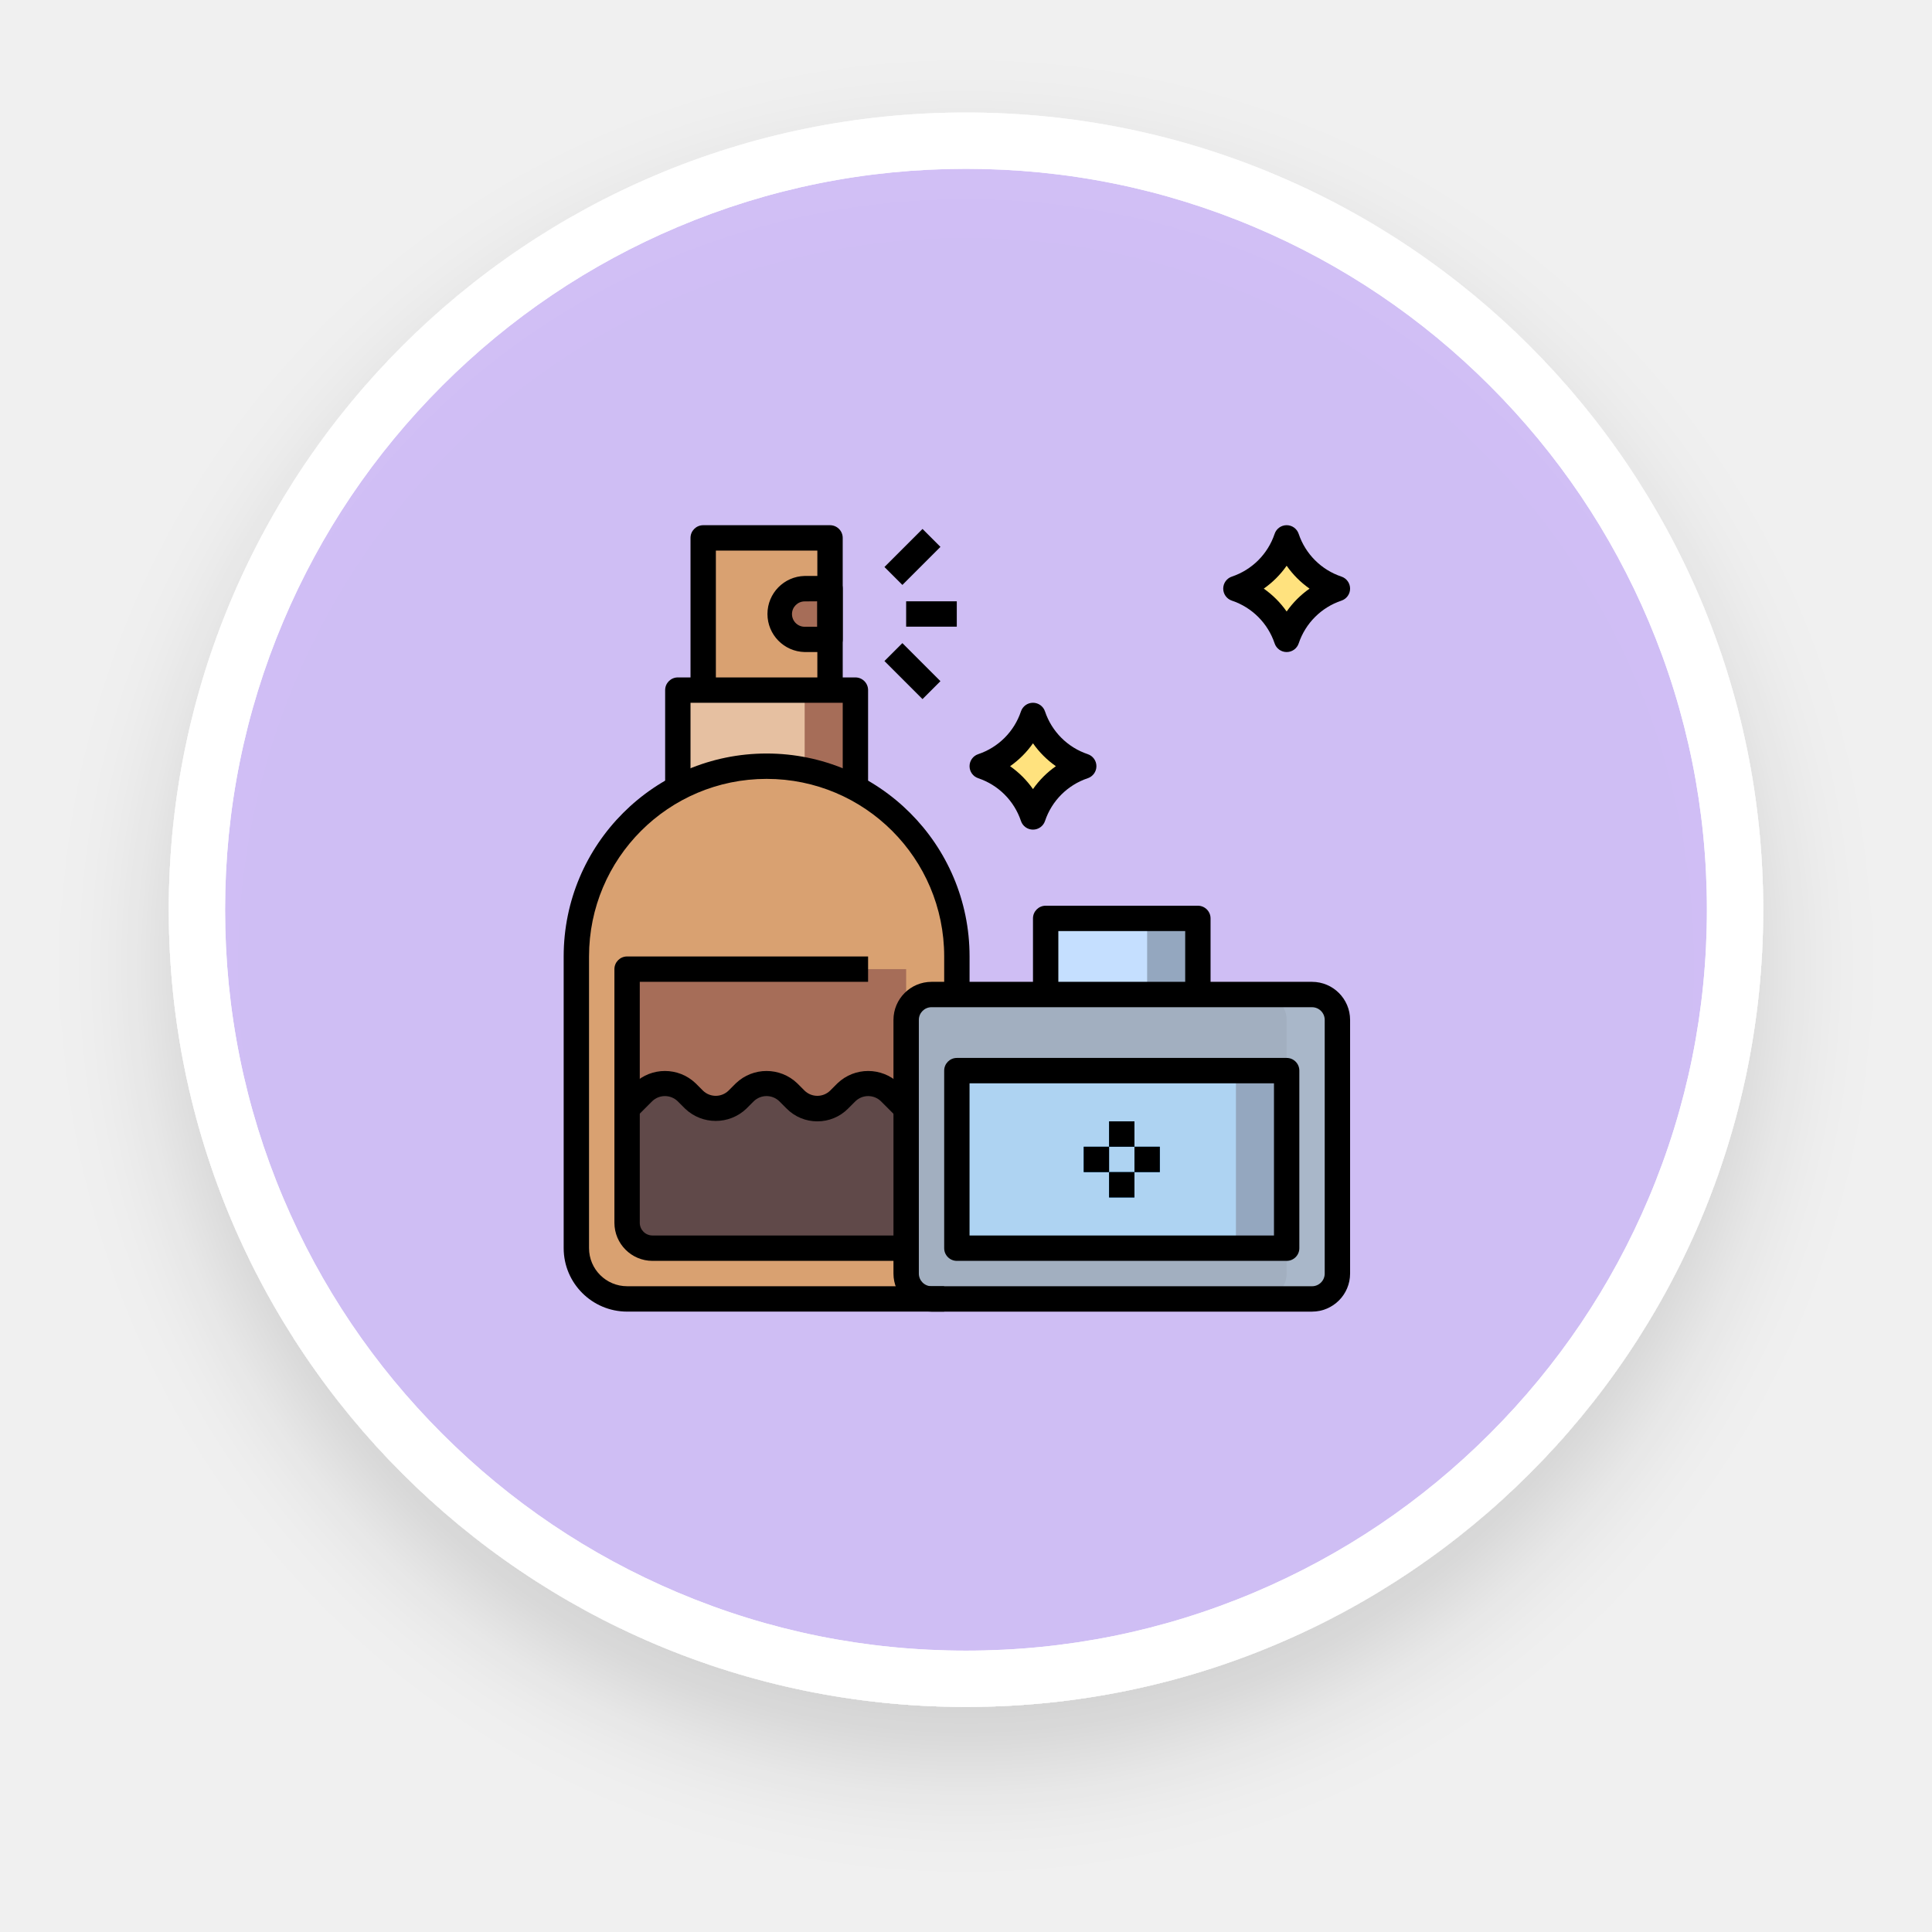
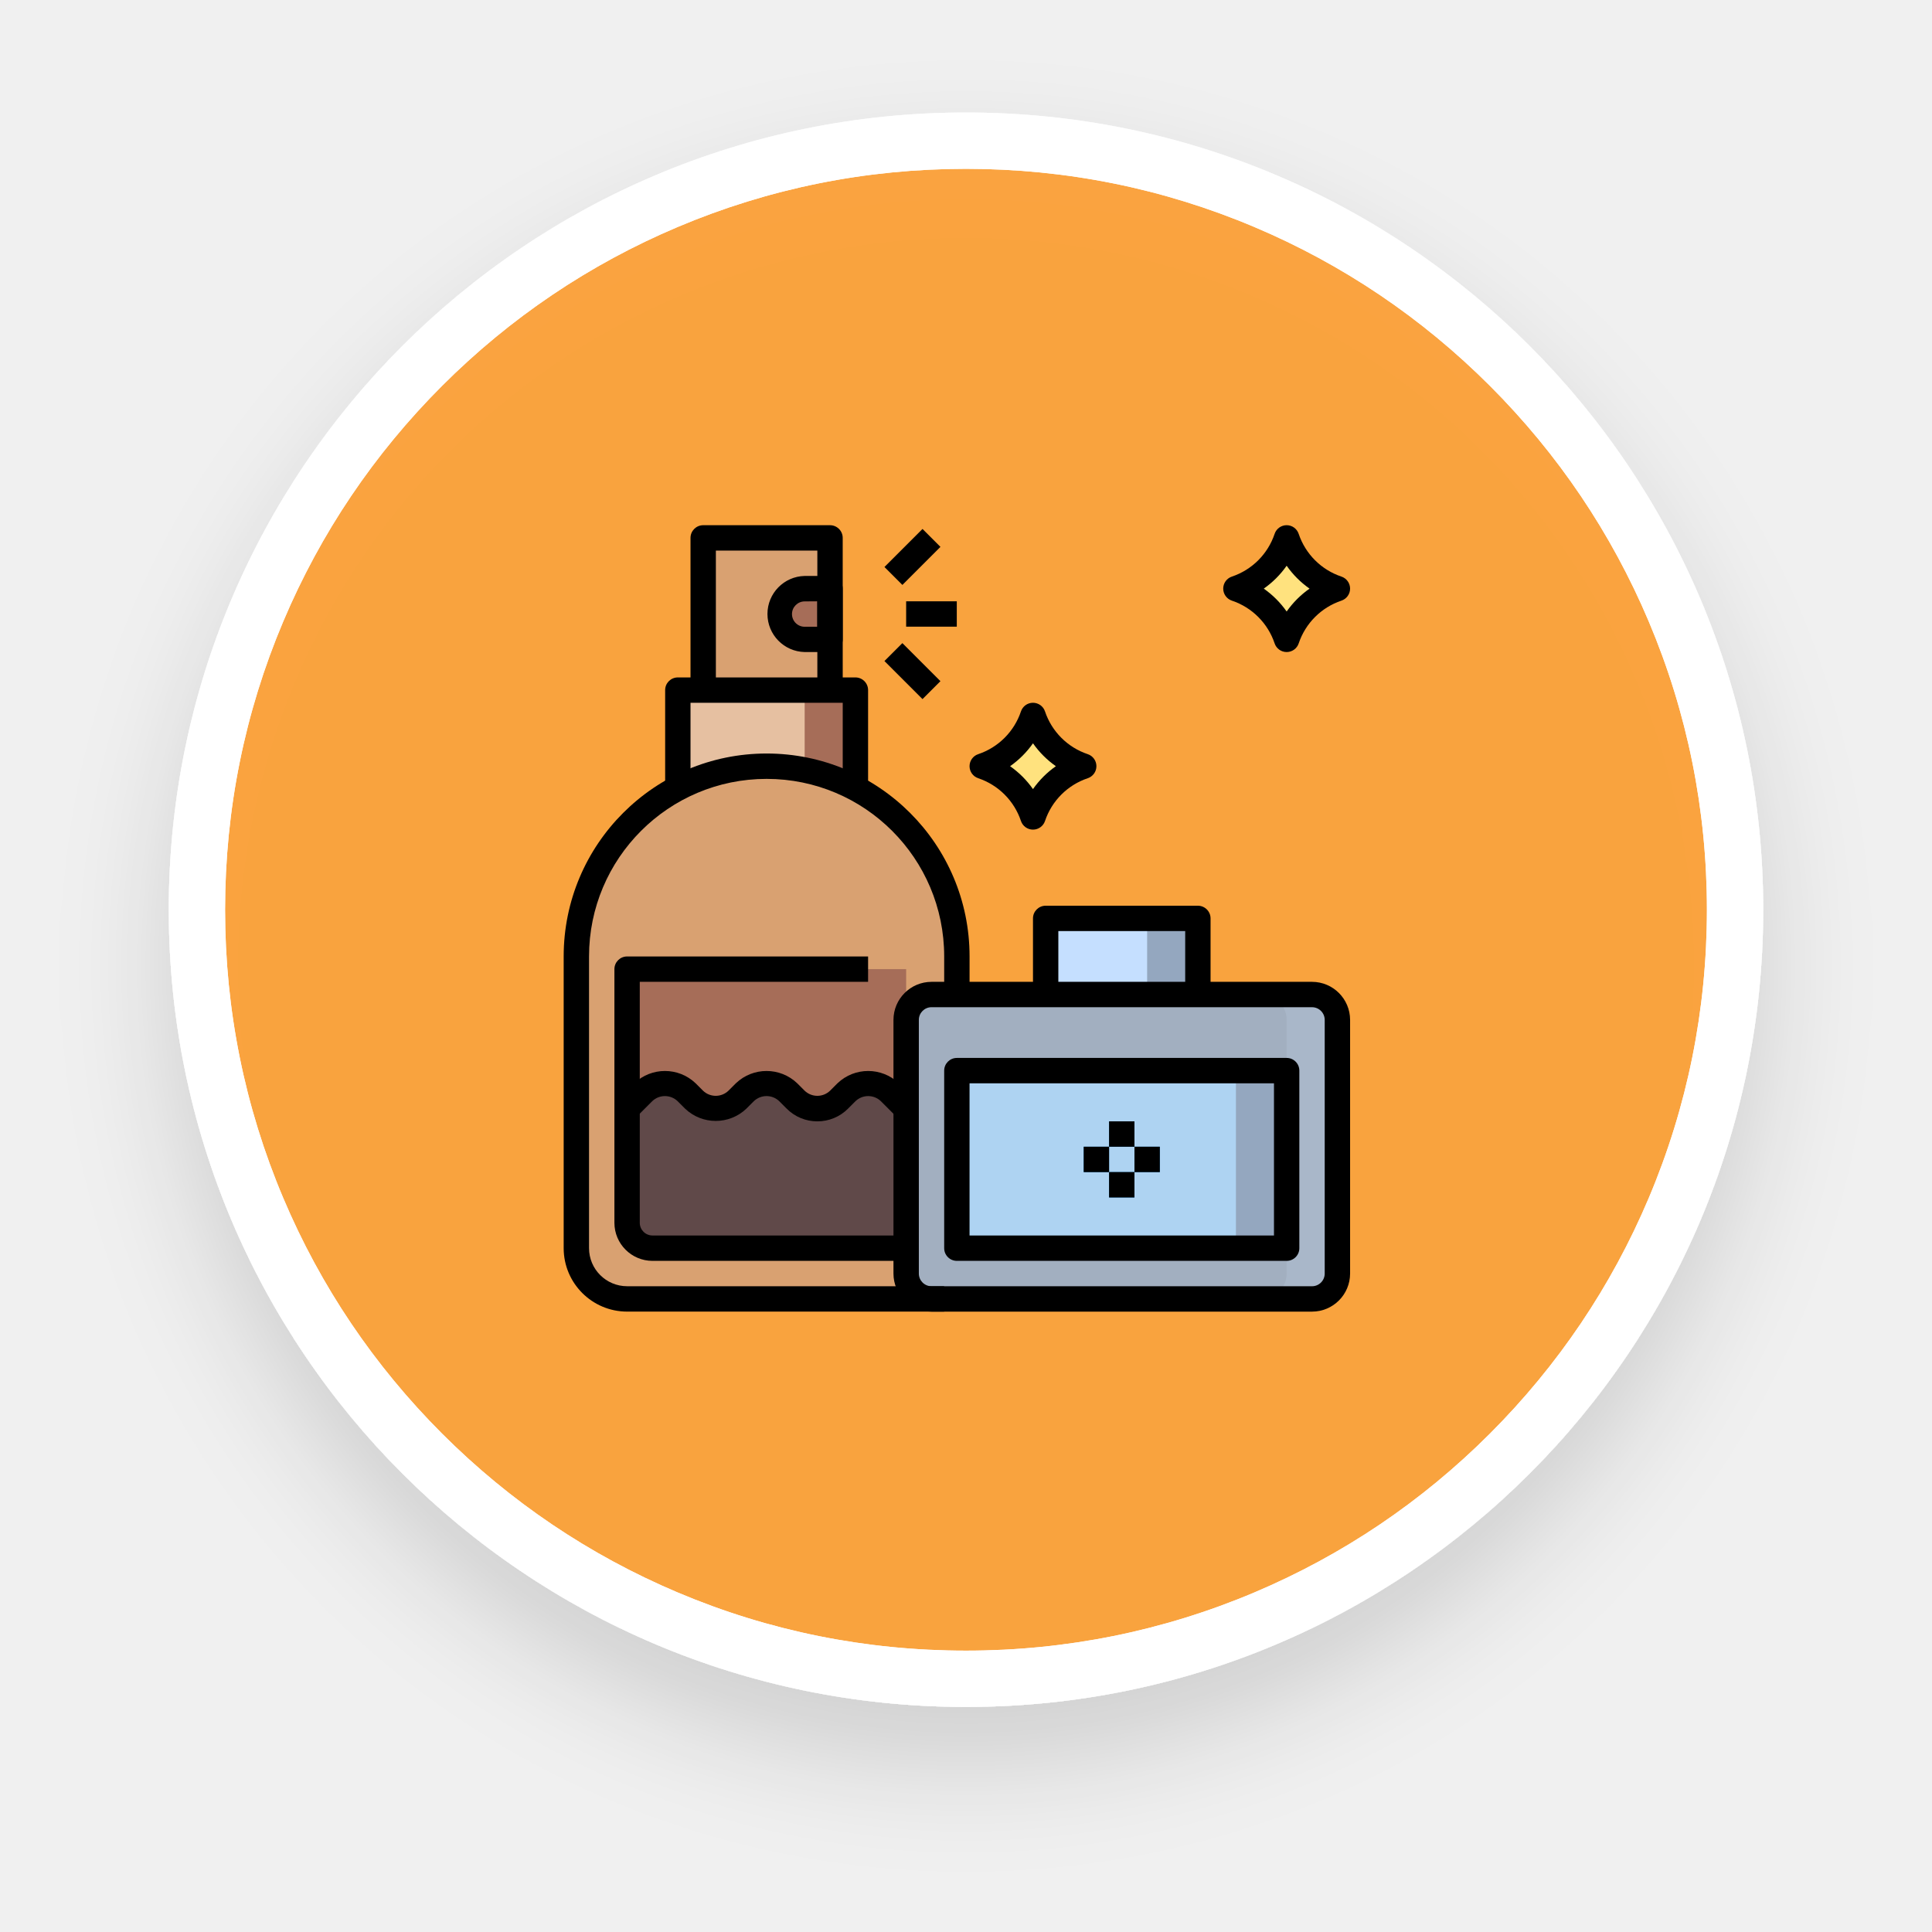
<svg xmlns="http://www.w3.org/2000/svg" width="103" height="103" viewBox="0 0 103 103">
  <defs>
    <filter id="Trazado_874925" x="0" y="0" width="103" height="103" filterUnits="userSpaceOnUse">
      <feOffset dy="3" input="SourceAlpha" />
      <feGaussianBlur stdDeviation="3" result="blur" />
      <feFlood flood-opacity="0.161" />
      <feComposite operator="in" in2="blur" />
      <feComposite in="SourceGraphic" />
    </filter>
  </defs>
  <g id="Grupo_1176824" data-name="Grupo 1176824" transform="translate(-799.5 -2511.157)">
    <g id="Grupo_1111316" data-name="Grupo 1111316" transform="translate(808.5 2517.157)">
      <g id="Grupo_1109835" data-name="Grupo 1109835" transform="translate(0 0)">
        <g id="Grupo_1107913" data-name="Grupo 1107913" transform="translate(0 0)">
          <g transform="matrix(1, 0, 0, 1, -9, -6)" filter="url(#Trazado_874925)">
-             <g id="Trazado_874925-2" data-name="Trazado 874925" transform="translate(9 6)" fill="#cdb9f8" opacity="0.859">
+             <g id="Trazado_874925-2" data-name="Trazado 874925" transform="translate(9 6)" fill="#fd9826" opacity="0.859">
              <path d="M 42.5 83.5 C 36.964 83.5 31.595 82.416 26.541 80.279 C 21.659 78.214 17.274 75.257 13.509 71.492 C 9.743 67.726 6.786 63.341 4.721 58.459 C 2.584 53.405 1.5 48.036 1.5 42.5 C 1.5 36.964 2.584 31.595 4.721 26.541 C 6.786 21.659 9.743 17.274 13.509 13.509 C 17.274 9.743 21.659 6.786 26.541 4.721 C 31.595 2.584 36.964 1.5 42.5 1.5 C 48.035 1.5 53.405 2.584 58.458 4.721 C 63.34 6.786 67.725 9.743 71.491 13.509 C 75.257 17.274 78.213 21.659 80.278 26.541 C 82.416 31.595 83.5 36.964 83.5 42.5 C 83.5 48.036 82.416 53.405 80.278 58.459 C 78.213 63.341 75.257 67.726 71.491 71.492 C 67.725 75.257 63.34 78.214 58.458 80.279 C 53.405 82.416 48.035 83.5 42.5 83.5 Z" stroke="none" />
              <path d="M 42.5 3 C 37.166 3 31.993 4.044 27.126 6.103 C 22.422 8.092 18.198 10.941 14.569 14.569 C 10.941 18.198 8.092 22.422 6.103 27.126 C 4.044 31.993 3 37.166 3 42.5 C 3 47.834 4.044 53.007 6.103 57.875 C 8.092 62.578 10.941 66.802 14.569 70.431 C 18.198 74.06 22.422 76.908 27.126 78.897 C 31.993 80.956 37.166 82 42.5 82 C 47.834 82 53.006 80.956 57.874 78.897 C 62.577 76.908 66.802 74.06 70.43 70.431 C 74.059 66.802 76.908 62.578 78.897 57.875 C 80.956 53.007 82 47.834 82 42.5 C 82 37.166 80.956 31.993 78.897 27.126 C 76.908 22.422 74.059 18.198 70.43 14.569 C 66.802 10.941 62.577 8.092 57.874 6.103 C 53.006 4.044 47.834 3 42.5 3 M 42.5 0 C 65.972 0 85 19.028 85 42.5 L 85 42.5 C 85 65.972 65.972 85 42.5 85 C 19.028 85 0 65.972 0 42.5 L 0 42.5 C 0 19.028 19.028 0 42.5 0 Z" stroke="none" fill="#fff" />
            </g>
          </g>
          <g id="Trazado_874923" data-name="Trazado 874923" transform="translate(0 0)" fill="none">
            <path d="M42.5,0A42.5,42.5,0,0,1,85,42.5h0a42.5,42.5,0,1,1-85,0H0A42.5,42.5,0,0,1,42.5,0Z" stroke="none" />
            <path d="M 42.5 3 C 37.166 3 31.993 4.044 27.126 6.103 C 22.422 8.092 18.198 10.941 14.569 14.569 C 10.941 18.198 8.092 22.422 6.103 27.126 C 4.044 31.993 3 37.166 3 42.5 C 3 47.834 4.044 53.007 6.103 57.875 C 8.092 62.578 10.941 66.802 14.569 70.431 C 18.198 74.06 22.422 76.908 27.126 78.897 C 31.993 80.956 37.166 82 42.5 82 C 47.834 82 53.006 80.956 57.874 78.897 C 62.577 76.908 66.802 74.06 70.43 70.431 C 74.059 66.802 76.908 62.578 78.897 57.875 C 80.956 53.007 82 47.834 82 42.5 C 82 37.166 80.956 31.993 78.897 27.126 C 76.908 22.422 74.059 18.198 70.43 14.569 C 66.802 10.941 62.577 8.092 57.874 6.103 C 53.006 4.044 47.834 3 42.5 3 M 42.5 0 C 65.972 0 85 19.028 85 42.5 L 85 42.5 C 85 65.972 65.972 85 42.5 85 C 19.028 85 0 65.972 0 42.5 L 0 42.5 C 0 19.028 19.028 0 42.5 0 Z" stroke="none" fill="#fff" />
          </g>
        </g>
      </g>
    </g>
    <g id="Grupo_59803" data-name="Grupo 59803" transform="translate(347.551 -4306.843)">
      <g id="perfume-bottle" transform="translate(481 6845)">
        <path id="Trazado_113475" data-name="Trazado 113475" d="M34,18.7A4.277,4.277,0,0,0,36.7,16a4.277,4.277,0,0,0,2.7,2.7,4.277,4.277,0,0,0-2.7,2.7A4.277,4.277,0,0,0,34,18.7Z" transform="translate(-10.685 -4.857)" fill="#ffe27e" />
        <path id="Trazado_113476" data-name="Trazado 113476" d="M54,4.7A4.277,4.277,0,0,0,56.7,2a4.277,4.277,0,0,0,2.7,2.7,4.277,4.277,0,0,0-2.7,2.7A4.277,4.277,0,0,0,54,4.7Z" transform="translate(-17.161 -0.324)" fill="#ffe27e" />
        <path id="Trazado_113477" data-name="Trazado 113477" d="M10,14h9.467v5.41H10Z" transform="translate(-2.914 -4.209)" fill="#a66d58" />
        <path id="Trazado_113478" data-name="Trazado 113478" d="M10,14h6.762v5.41H10Z" transform="translate(-2.914 -4.209)" fill="#e6c0a1" />
        <path id="Trazado_113479" data-name="Trazado 113479" d="M12,2h6.762v8.115H12Z" transform="translate(-3.562 -0.324)" fill="#d9a171" />
        <path id="Trazado_113480" data-name="Trazado 113480" d="M12,2h4.057v8.115H12Z" transform="translate(-3.562 -0.324)" fill="#d9a171" />
        <path id="Trazado_113481" data-name="Trazado 113481" d="M19.352,8.7H20.7V6H19.352a1.352,1.352,0,1,0,0,2.7Z" transform="translate(-5.504 -1.619)" fill="#a66d58" />
        <path id="Trazado_113482" data-name="Trazado 113482" d="M22.286,48.4H4.7A2.7,2.7,0,0,1,2,45.7V30.143a10.143,10.143,0,0,1,20.286,0Z" transform="translate(-0.324 -6.152)" fill="#d9a171" />
        <path id="Trazado_113483" data-name="Trazado 113483" d="M20.877,36V50.877H7.352A1.352,1.352,0,0,1,6,49.524V36" transform="translate(-1.619 -11.333)" fill="#a66d58" />
        <path id="Trazado_113484" data-name="Trazado 113484" d="M6,46.352l.874-.874a1.633,1.633,0,0,1,2.309,0l.4.4a1.633,1.633,0,0,0,2.309,0l.4-.4a1.633,1.633,0,0,1,2.309,0l.4.4a1.633,1.633,0,0,0,2.309,0l.4-.4a1.633,1.633,0,0,1,2.309,0l.874.874V53.79H7.352A1.352,1.352,0,0,1,6,52.438Z" transform="translate(-1.619 -14.247)" fill="#604949" />
        <path id="Trazado_113485" data-name="Trazado 113485" d="M39,32h8.115v4.057H39Z" transform="translate(-12.304 -10.037)" fill="#94a7bf" />
        <path id="Trazado_113486" data-name="Trazado 113486" d="M39,32h5.41v4.057H39Z" transform="translate(-12.304 -10.037)" fill="#c5dfff" />
        <path id="Trazado_113487" data-name="Trazado 113487" d="M49.639,54.229H29.352A1.352,1.352,0,0,1,28,52.877V39.352A1.352,1.352,0,0,1,29.352,38H49.639a1.352,1.352,0,0,1,1.352,1.352V52.877A1.352,1.352,0,0,1,49.639,54.229Z" transform="translate(-8.742 -11.98)" fill="#a9b7c9" />
        <path id="Trazado_113488" data-name="Trazado 113488" d="M48.286,52.877V39.352A1.352,1.352,0,0,0,46.934,38H29.352A1.352,1.352,0,0,0,28,39.352V52.877a1.352,1.352,0,0,0,1.352,1.352H46.934a1.352,1.352,0,0,0,1.352-1.352Z" transform="translate(-8.742 -11.98)" fill="#a2afc0" />
        <path id="Trazado_113489" data-name="Trazado 113489" d="M32,44H49.582v9.467H32Z" transform="translate(-10.037 -13.923)" fill="#94a7bf" />
        <path id="Trazado_113490" data-name="Trazado 113490" d="M32,44H46.877v9.467H32Z" transform="translate(-10.037 -13.923)" fill="#aed3f2" />
        <g id="Grupo_59802" data-name="Grupo 59802" transform="translate(28.725 32.782)">
          <path id="Trazado_113491" data-name="Trazado 113491" d="M44,48h1.352v1.352H44Z" transform="translate(-42.648 -48)" fill="#0071bc" />
          <path id="Trazado_113492" data-name="Trazado 113492" d="M44,52h1.352v1.352H44Z" transform="translate(-42.648 -49.295)" fill="#0071bc" />
          <path id="Trazado_113493" data-name="Trazado 113493" d="M42,50h1.352v1.352H42Z" transform="translate(-42 -48.648)" fill="#0071bc" />
          <path id="Trazado_113494" data-name="Trazado 113494" d="M46,50h1.352v1.352H46Z" transform="translate(-43.295 -48.648)" fill="#0071bc" />
        </g>
        <path id="Trazado_113495" data-name="Trazado 113495" d="M21.286,48.753H4.381A3.385,3.385,0,0,1,1,45.372V29.819a10.819,10.819,0,1,1,21.639,0v2.029H21.286V29.819a9.467,9.467,0,1,0-18.934,0V45.372A2.031,2.031,0,0,0,4.381,47.4h16.9Z" transform="translate(0 -5.828)" />
        <path id="Trazado_113496" data-name="Trazado 113496" d="M19.819,19.086H18.467V14.352H10.352v4.734H9v-5.41A.676.676,0,0,1,9.676,13h9.467a.676.676,0,0,1,.676.676Z" transform="translate(-2.59 -3.885)" />
        <path id="Trazado_113497" data-name="Trazado 113497" d="M19.115,9.791H17.762V2.352h-5.41V9.791H11V1.676A.676.676,0,0,1,11.676,1h6.762a.676.676,0,0,1,.676.676Z" transform="translate(-3.238)" />
        <path id="Trazado_113498" data-name="Trazado 113498" d="M20.553,51.229H7.029A2.031,2.031,0,0,1,5,49.2V35.676A.676.676,0,0,1,5.676,35H18.524v1.352H6.352V49.2a.677.677,0,0,0,.676.676H20.553Z" transform="translate(-1.295 -11.009)" />
        <path id="Trazado_113499" data-name="Trazado 113499" d="M15.914,46.716a2.293,2.293,0,0,1-1.633-.676l-.4-.4a.978.978,0,0,0-1.352,0l-.4.4a2.366,2.366,0,0,1-3.265,0l-.4-.4a.978.978,0,0,0-1.352,0l-.874.874-.956-.956.874-.874a2.366,2.366,0,0,1,3.265,0l.4.4a.978.978,0,0,0,1.352,0l.4-.4a2.366,2.366,0,0,1,3.265,0l.4.4a.978.978,0,0,0,1.352,0l.4-.4a2.366,2.366,0,0,1,3.265,0l.874.874-.956.956L19.3,45.64a.978.978,0,0,0-1.352,0l-.4.4a2.291,2.291,0,0,1-1.633.676Z" transform="translate(-1.39 -13.934)" />
        <path id="Trazado_113500" data-name="Trazado 113500" d="M20.381,9.057H19.029a2.029,2.029,0,0,1,0-4.057h1.352a.676.676,0,0,1,.676.676v2.7a.676.676,0,0,1-.676.681Zm-1.352-2.7a.676.676,0,1,0,0,1.352H19.7V6.352Z" transform="translate(-5.181 -1.295)" />
        <path id="Trazado_113501" data-name="Trazado 113501" d="M0,0H2.869V1.352H0Z" transform="translate(18.102 3.228) rotate(-45)" />
        <path id="Trazado_113502" data-name="Trazado 113502" d="M0,0H1.352V2.869H0Z" transform="translate(18.101 8.242) rotate(-45)" />
        <path id="Trazado_113503" data-name="Trazado 113503" d="M28,7h2.7V8.352H28Z" transform="translate(-8.742 -1.943)" />
        <path id="Trazado_113504" data-name="Trazado 113504" d="M49.315,54.582H29.029A2.031,2.031,0,0,1,27,52.553V39.029A2.031,2.031,0,0,1,29.029,37H49.315a2.031,2.031,0,0,1,2.029,2.029V52.553a2.031,2.031,0,0,1-2.029,2.029ZM29.029,38.352a.677.677,0,0,0-.676.676V52.553a.677.677,0,0,0,.676.676H49.315a.677.677,0,0,0,.676-.676V39.029a.677.677,0,0,0-.676-.676Z" transform="translate(-8.418 -11.656)" />
        <path id="Trazado_113505" data-name="Trazado 113505" d="M47.467,35.734H46.115V32.352H39.352v3.381H38V31.676A.676.676,0,0,1,38.676,31h8.115a.676.676,0,0,1,.676.676Z" transform="translate(-11.98 -9.714)" />
        <path id="Trazado_113506" data-name="Trazado 113506" d="M49.258,53.819H31.676A.676.676,0,0,1,31,53.143V43.676A.676.676,0,0,1,31.676,43H49.258a.676.676,0,0,1,.676.676v9.467a.676.676,0,0,1-.676.676ZM32.352,52.467h16.23V44.352H32.352Z" transform="translate(-9.714 -13.599)" />
        <path id="Trazado_113507" data-name="Trazado 113507" d="M44,48h1.352v1.352H44Z" transform="translate(-13.923 -15.218)" />
        <path id="Trazado_113508" data-name="Trazado 113508" d="M44,52h1.352v1.352H44Z" transform="translate(-13.923 -16.513)" />
        <path id="Trazado_113509" data-name="Trazado 113509" d="M42,50h1.352v1.352H42Z" transform="translate(-13.275 -15.865)" />
        <path id="Trazado_113510" data-name="Trazado 113510" d="M46,50h1.352v1.352H46Z" transform="translate(-14.57 -15.865)" />
        <path id="Trazado_113511" data-name="Trazado 113511" d="M56.381,7.762a.676.676,0,0,1-.642-.463,3.616,3.616,0,0,0-2.277-2.277.676.676,0,0,1,0-1.283,3.616,3.616,0,0,0,2.277-2.277.676.676,0,0,1,1.283,0A3.616,3.616,0,0,0,59.3,3.739a.676.676,0,0,1,0,1.283A3.616,3.616,0,0,0,57.023,7.3.676.676,0,0,1,56.381,7.762Zm-1.22-3.381a5,5,0,0,1,1.22,1.22,5,5,0,0,1,1.22-1.22,5,5,0,0,1-1.22-1.22,5,5,0,0,1-1.22,1.22Z" transform="translate(-16.837)" />
        <path id="Trazado_113512" data-name="Trazado 113512" d="M36.381,21.762a.676.676,0,0,1-.642-.463,3.616,3.616,0,0,0-2.277-2.277.676.676,0,0,1,0-1.283,3.616,3.616,0,0,0,2.277-2.277.676.676,0,0,1,1.283,0A3.616,3.616,0,0,0,39.3,17.739a.676.676,0,0,1,0,1.283A3.616,3.616,0,0,0,37.023,21.3.676.676,0,0,1,36.381,21.762Zm-1.22-3.381a5,5,0,0,1,1.22,1.22,5,5,0,0,1,1.22-1.22,5,5,0,0,1-1.22-1.22,5,5,0,0,1-1.22,1.22Z" transform="translate(-10.361 -4.533)" />
      </g>
    </g>
  </g>
</svg>
